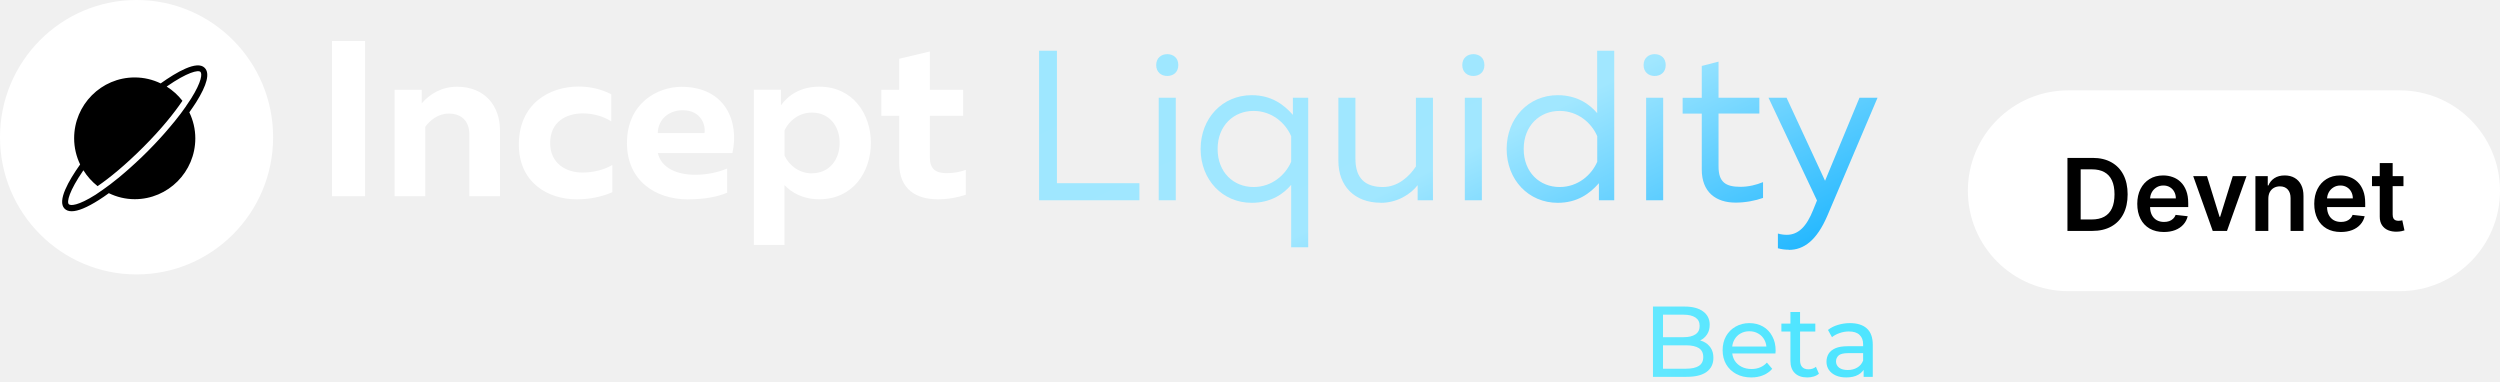
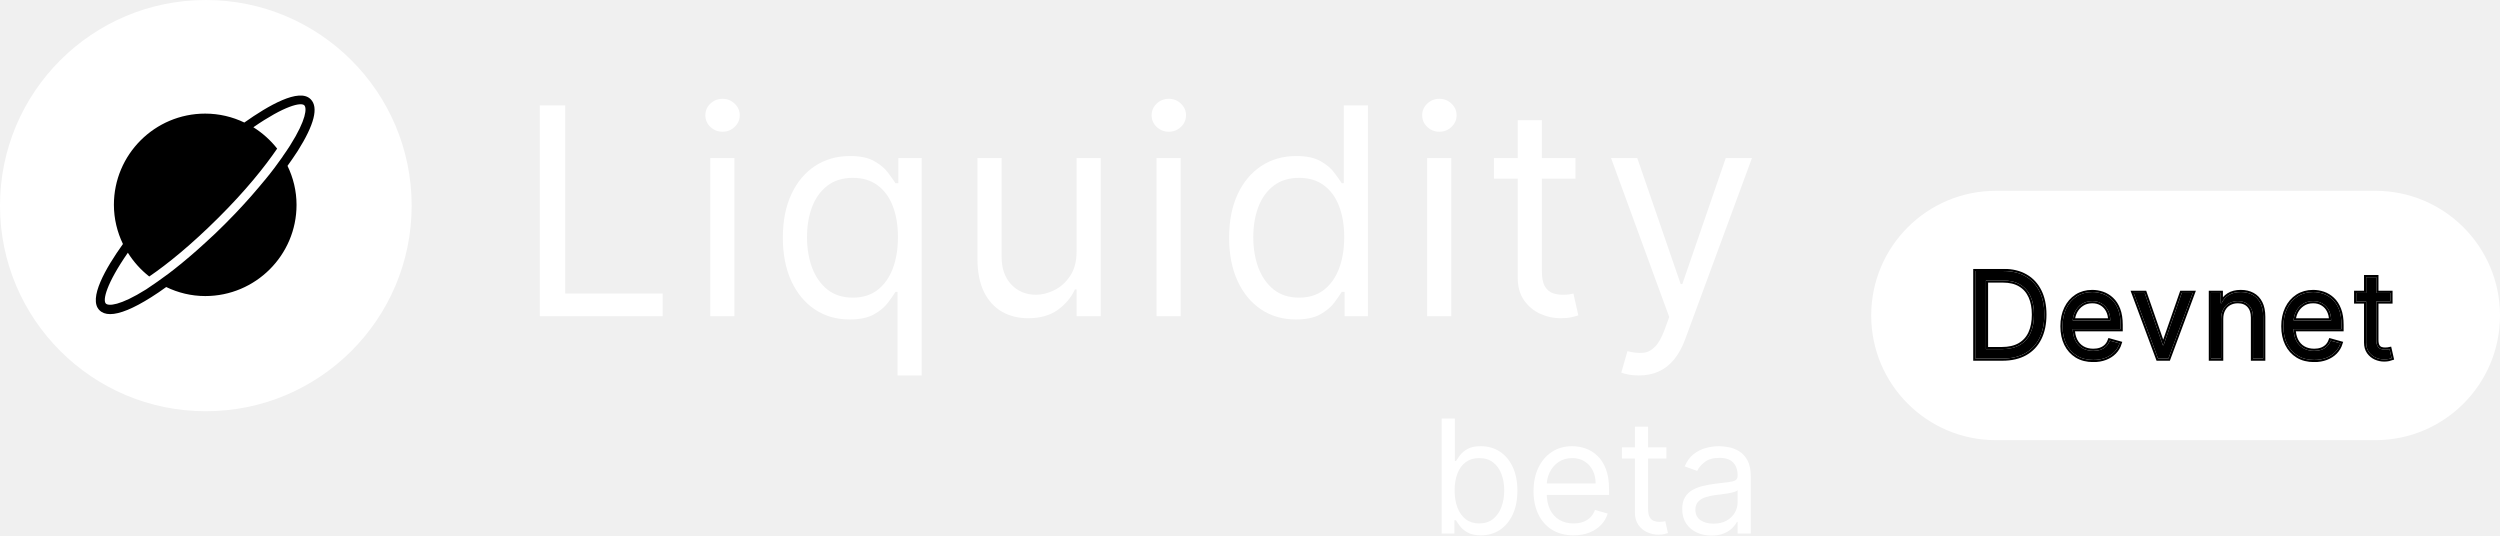
- <svg xmlns="http://www.w3.org/2000/svg" width="249" height="38" viewBox="0 0 249 38" fill="none">
-   <path d="M13.601 0C6.091 0 0 6.12 0 13.667C0 21.213 6.091 27.333 13.601 27.333C21.111 27.333 27.202 21.213 27.202 13.667C27.202 6.12 21.111 0 13.601 0Z" fill="white" />
-   <path d="M20.381 6.753C19.625 5.993 17.595 7.173 16.003 8.307C15.22 7.927 14.337 7.713 13.415 7.713C10.085 7.713 7.384 10.433 7.384 13.773C7.384 14.707 7.603 15.587 7.981 16.38C6.84 17.987 5.673 20.02 6.429 20.78C6.601 20.953 6.834 21.04 7.139 21.04C7.763 21.04 8.671 20.667 9.846 19.92C10.164 19.72 10.503 19.487 10.841 19.24C11.624 19.62 12.493 19.84 13.422 19.84C16.746 19.84 19.453 17.12 19.453 13.78C19.453 12.847 19.234 11.973 18.856 11.187C19.101 10.847 19.327 10.507 19.532 10.193C20.627 8.447 20.919 7.293 20.388 6.76L20.381 6.753ZM18.53 10.58C18.192 11.067 17.807 11.587 17.363 12.127C17.356 12.133 17.349 12.14 17.343 12.147C17.217 12.307 17.078 12.467 16.945 12.627C16.905 12.68 16.859 12.727 16.819 12.773C16.699 12.913 16.587 13.053 16.46 13.193C16.387 13.28 16.308 13.367 16.235 13.447C16.129 13.56 16.029 13.673 15.923 13.793C15.81 13.92 15.691 14.047 15.571 14.173C15.492 14.253 15.419 14.333 15.339 14.42C15.134 14.633 14.921 14.853 14.709 15.067C14.497 15.28 14.284 15.493 14.072 15.693C13.986 15.78 13.899 15.853 13.813 15.933C13.694 16.053 13.568 16.167 13.442 16.28C13.329 16.387 13.216 16.493 13.097 16.593C13.011 16.673 12.924 16.747 12.838 16.827C12.705 16.947 12.566 17.067 12.433 17.18C12.38 17.227 12.32 17.273 12.267 17.32C12.115 17.453 11.956 17.587 11.81 17.707C11.79 17.72 11.77 17.733 11.757 17.747C11.232 18.18 10.728 18.56 10.257 18.887C10.005 19.067 9.753 19.24 9.521 19.393C7.769 20.5 7.019 20.507 6.854 20.34C6.635 20.12 6.873 19.04 8.307 16.96C8.685 17.567 9.162 18.1 9.72 18.54C10.927 17.713 12.486 16.44 14.291 14.633C16.096 12.827 17.343 11.26 18.172 10.04C17.734 9.48 17.204 9 16.6 8.62C18.67 7.18 19.745 6.947 19.964 7.16C20.136 7.333 20.123 8.087 19.021 9.84C18.875 10.073 18.71 10.313 18.537 10.56L18.53 10.58Z" fill="black" />
-   <path d="M33.067 19.54H36.358V4.087H33.067V19.54Z" fill="white" />
-   <path d="M39.303 19.54H42.355V12.633C42.813 11.993 43.629 11.313 44.704 11.313C45.872 11.313 46.748 11.973 46.748 13.387V19.54H49.799V12.987C49.799 10.54 48.287 8.64 45.52 8.64C44.001 8.64 42.82 9.347 42.004 10.293V8.947H39.303V19.54Z" fill="white" />
-   <path d="M57.429 19.853C58.769 19.853 59.957 19.587 60.985 19.147V16.433C60.216 16.893 59.114 17.187 58.02 17.187C56.374 17.187 54.795 16.28 54.795 14.247C54.795 12.107 56.421 11.293 58.066 11.293C59.081 11.293 60.13 11.6 60.879 12.087V9.393C59.931 8.887 58.789 8.62 57.628 8.62C54.709 8.62 51.677 10.34 51.677 14.4C51.677 18.173 54.556 19.853 57.436 19.853H57.429Z" fill="white" />
-   <path d="M68.562 19.853C70.141 19.853 71.435 19.613 72.424 19.193V16.787C71.528 17.16 70.446 17.407 69.239 17.407C67.501 17.407 65.875 16.787 65.523 15.247H72.948C73.651 12.113 72.244 8.647 67.872 8.647C65.504 8.647 62.445 10.26 62.445 14.253C62.445 17.94 65.212 19.86 68.555 19.86L68.562 19.853ZM65.51 13.253C65.557 11.8 66.698 10.98 67.992 10.98C69.882 10.98 70.3 12.527 70.168 13.253H65.51Z" fill="white" />
-   <path d="M75.084 24.393H78.136V18.433C78.819 19.16 79.934 19.847 81.606 19.847C84.943 19.847 86.741 17.133 86.741 14.24C86.741 11.347 84.943 8.633 81.606 8.633C79.675 8.633 78.468 9.533 77.784 10.487V8.94H75.084V24.393ZM80.863 17.267C79.542 17.267 78.554 16.407 78.142 15.5V12.98C78.561 12.073 79.542 11.213 80.863 11.213C82.621 11.213 83.629 12.58 83.629 14.233C83.629 15.887 82.614 17.26 80.863 17.26V17.267Z" fill="white" />
-   <path d="M93.362 19.853C94.417 19.853 95.379 19.673 96.195 19.393V16.92C95.578 17.14 94.988 17.247 94.284 17.247C93.143 17.247 92.613 16.78 92.613 15.68V11.533H95.93V8.947H92.613V5.127L89.561 5.853V8.947H87.783V11.533H89.561V16.273C89.561 18.9 91.319 19.847 93.362 19.847V19.853Z" fill="white" />
-   <path d="M103.493 19.947H113.485V18.247H105.271V5.053H103.493V19.947ZM116.258 7.567C116.849 7.567 117.36 7.207 117.36 6.48C117.36 5.753 116.849 5.393 116.258 5.393C115.668 5.393 115.157 5.773 115.157 6.48C115.157 7.187 115.661 7.567 116.258 7.567ZM115.409 19.947H117.108V9.733H115.409V19.947ZM128.599 24.627H130.297V9.733H128.771V11.44C127.862 10.4 126.615 9.48 124.664 9.48C121.765 9.48 119.582 11.773 119.582 14.84C119.582 17.907 121.765 20.2 124.664 20.2C126.615 20.2 127.862 19.287 128.599 18.413V24.627ZM124.85 18.627C122.88 18.627 121.274 17.18 121.274 14.84C121.274 12.5 122.886 11.047 124.85 11.047C126.675 11.047 128.028 12.24 128.599 13.56V16.113C128.028 17.433 126.675 18.627 124.85 18.627ZM137.536 20.2C139.168 20.2 140.521 19.333 141.198 18.44V19.947H142.724V9.733H141.025V16.58C140.349 17.6 139.227 18.627 137.728 18.627C135.95 18.627 135.001 17.733 135.001 15.82V9.733H133.303V16.027C133.303 18.513 134.888 20.193 137.536 20.193V20.2ZM146.744 7.567C147.335 7.567 147.846 7.207 147.846 6.48C147.846 5.753 147.335 5.393 146.744 5.393C146.154 5.393 145.643 5.773 145.643 6.48C145.643 7.187 146.147 7.567 146.744 7.567ZM145.895 19.947H147.594V9.733H145.895V19.947ZM155.144 20.2C157.094 20.2 158.342 19.287 159.251 18.247V19.947H160.777V5.053H159.078V11.267C158.335 10.393 157.088 9.48 155.144 9.48C152.245 9.48 150.062 11.773 150.062 14.84C150.062 17.907 152.245 20.2 155.144 20.2ZM155.336 18.627C153.366 18.627 151.76 17.18 151.76 14.84C151.76 12.5 153.372 11.047 155.336 11.047C157.161 11.047 158.514 12.24 159.085 13.56V16.113C158.514 17.433 157.161 18.627 155.336 18.627ZM164.804 7.567C165.394 7.567 165.905 7.207 165.905 6.48C165.905 5.753 165.394 5.393 164.804 5.393C164.213 5.393 163.702 5.773 163.702 6.48C163.702 7.187 164.207 7.567 164.804 7.567ZM163.955 19.947H165.653V9.733H163.955V19.947ZM172.865 20.18C173.84 20.18 174.835 19.987 175.598 19.713V18.14C174.922 18.413 174.159 18.607 173.349 18.607C171.87 18.607 171.166 18.14 171.166 16.58V11.307H175.233V9.733H171.166V6.14L169.495 6.567V9.74H167.59V11.313H169.495V16.887C169.495 19.12 170.888 20.18 172.858 20.18H172.865ZM178.179 24.887C179.659 24.887 180.952 23.947 182.007 21.48L187.003 9.733H185.205L181.775 18.007L177.94 9.733H176.142L180.972 19.967L180.594 20.9C179.937 22.56 179.115 23.387 177.967 23.387C177.675 23.387 177.376 23.347 177.078 23.26V24.727C177.463 24.833 177.821 24.873 178.179 24.873V24.887Z" fill="url(#paint0_linear_3725_4341)" />
-   <path d="M164.635 37.533V30.533H167.775C168.582 30.533 169.202 30.697 169.635 31.023C170.068 31.343 170.285 31.783 170.285 32.343C170.285 32.723 170.198 33.043 170.025 33.303C169.858 33.563 169.632 33.763 169.345 33.903C169.058 34.043 168.748 34.113 168.415 34.113L168.595 33.813C168.995 33.813 169.348 33.883 169.655 34.023C169.962 34.163 170.205 34.37 170.385 34.643C170.565 34.91 170.655 35.243 170.655 35.643C170.655 36.243 170.428 36.71 169.975 37.043C169.528 37.37 168.862 37.533 167.975 37.533H164.635ZM165.635 36.723H167.935C168.488 36.723 168.912 36.63 169.205 36.443C169.498 36.257 169.645 35.963 169.645 35.563C169.645 35.157 169.498 34.86 169.205 34.673C168.912 34.487 168.488 34.393 167.935 34.393H165.545V33.583H167.685C168.192 33.583 168.585 33.49 168.865 33.303C169.145 33.117 169.285 32.837 169.285 32.463C169.285 32.09 169.145 31.81 168.865 31.623C168.585 31.437 168.192 31.343 167.685 31.343H165.635V36.723Z" fill="url(#paint1_linear_3725_4341)" />
-   <path d="M174.423 37.593C173.857 37.593 173.357 37.477 172.923 37.243C172.497 37.01 172.163 36.69 171.923 36.283C171.69 35.877 171.573 35.41 171.573 34.883C171.573 34.357 171.687 33.89 171.913 33.483C172.147 33.077 172.463 32.76 172.863 32.533C173.27 32.3 173.727 32.183 174.233 32.183C174.747 32.183 175.2 32.297 175.593 32.523C175.987 32.75 176.293 33.07 176.513 33.483C176.74 33.89 176.853 34.367 176.853 34.913C176.853 34.953 176.85 35 176.843 35.053C176.843 35.107 176.84 35.157 176.833 35.203H172.323V34.513H176.333L175.943 34.753C175.95 34.413 175.88 34.11 175.733 33.843C175.587 33.577 175.383 33.37 175.123 33.223C174.87 33.07 174.573 32.993 174.233 32.993C173.9 32.993 173.603 33.07 173.343 33.223C173.083 33.37 172.88 33.58 172.733 33.853C172.587 34.12 172.513 34.427 172.513 34.773V34.933C172.513 35.287 172.593 35.603 172.753 35.883C172.92 36.157 173.15 36.37 173.443 36.523C173.737 36.677 174.073 36.753 174.453 36.753C174.767 36.753 175.05 36.7 175.303 36.593C175.563 36.487 175.79 36.327 175.983 36.113L176.513 36.733C176.273 37.013 175.973 37.227 175.613 37.373C175.26 37.52 174.863 37.593 174.423 37.593Z" fill="url(#paint2_linear_3725_4341)" />
-   <path d="M180.006 37.593C179.473 37.593 179.06 37.45 178.766 37.163C178.473 36.877 178.326 36.467 178.326 35.933V31.073H179.286V35.893C179.286 36.18 179.356 36.4 179.496 36.553C179.643 36.707 179.85 36.783 180.116 36.783C180.416 36.783 180.666 36.7 180.866 36.533L181.166 37.223C181.02 37.35 180.843 37.443 180.636 37.503C180.436 37.563 180.226 37.593 180.006 37.593ZM177.426 33.023V32.233H180.806V33.023H177.426Z" fill="url(#paint3_linear_3725_4341)" />
-   <path d="M185.617 37.533V36.413L185.567 36.203V34.293C185.567 33.887 185.447 33.573 185.207 33.353C184.974 33.127 184.62 33.013 184.147 33.013C183.834 33.013 183.527 33.067 183.227 33.173C182.927 33.273 182.674 33.41 182.467 33.583L182.067 32.863C182.34 32.643 182.667 32.477 183.047 32.363C183.434 32.243 183.837 32.183 184.257 32.183C184.984 32.183 185.544 32.36 185.937 32.713C186.33 33.067 186.527 33.607 186.527 34.333V37.533H185.617ZM183.877 37.593C183.484 37.593 183.137 37.527 182.837 37.393C182.544 37.26 182.317 37.077 182.157 36.843C181.997 36.603 181.917 36.333 181.917 36.033C181.917 35.747 181.984 35.487 182.117 35.253C182.257 35.02 182.48 34.833 182.787 34.693C183.1 34.553 183.52 34.483 184.047 34.483H185.727V35.173H184.087C183.607 35.173 183.284 35.253 183.117 35.413C182.95 35.573 182.867 35.767 182.867 35.993C182.867 36.253 182.97 36.463 183.177 36.623C183.384 36.777 183.67 36.853 184.037 36.853C184.397 36.853 184.71 36.773 184.977 36.613C185.25 36.453 185.447 36.22 185.567 35.913L185.757 36.573C185.63 36.887 185.407 37.137 185.087 37.323C184.767 37.503 184.364 37.593 183.877 37.593Z" fill="url(#paint4_linear_3725_4341)" />
-   <rect x="196" y="9" width="53" height="20" rx="10" fill="white" />
-   <path d="M208.382 23H205.918V15.727H208.432C209.154 15.727 209.774 15.873 210.293 16.164C210.813 16.453 211.213 16.868 211.493 17.41C211.772 17.953 211.912 18.601 211.912 19.357C211.912 20.114 211.771 20.765 211.489 21.31C211.21 21.854 210.806 22.272 210.278 22.563C209.753 22.854 209.121 23 208.382 23ZM207.235 21.86H208.318C208.825 21.86 209.247 21.768 209.586 21.583C209.924 21.396 210.179 21.118 210.349 20.749C210.52 20.377 210.605 19.913 210.605 19.357C210.605 18.8 210.52 18.338 210.349 17.972C210.179 17.602 209.927 17.326 209.593 17.144C209.262 16.959 208.85 16.867 208.357 16.867H207.235V21.86ZM215.522 23.107C214.975 23.107 214.502 22.993 214.105 22.766C213.709 22.536 213.405 22.212 213.192 21.793C212.979 21.371 212.872 20.875 212.872 20.305C212.872 19.744 212.979 19.251 213.192 18.827C213.407 18.401 213.708 18.07 214.094 17.833C214.48 17.594 214.933 17.474 215.454 17.474C215.79 17.474 216.108 17.529 216.406 17.638C216.706 17.744 216.972 17.91 217.201 18.135C217.433 18.36 217.616 18.646 217.748 18.994C217.881 19.34 217.947 19.752 217.947 20.23V20.624H213.476V19.758H216.715C216.712 19.512 216.659 19.293 216.555 19.101C216.451 18.907 216.305 18.754 216.118 18.643C215.934 18.532 215.718 18.476 215.472 18.476C215.209 18.476 214.978 18.54 214.779 18.668C214.581 18.793 214.425 18.959 214.314 19.165C214.205 19.368 214.15 19.592 214.147 19.836V20.592C214.147 20.91 214.205 21.182 214.321 21.409C214.437 21.634 214.599 21.807 214.808 21.928C215.016 22.046 215.26 22.105 215.539 22.105C215.726 22.105 215.896 22.079 216.047 22.027C216.199 21.973 216.33 21.893 216.441 21.789C216.553 21.685 216.637 21.556 216.693 21.402L217.894 21.537C217.818 21.854 217.674 22.131 217.46 22.368C217.25 22.602 216.98 22.785 216.651 22.915C216.322 23.043 215.945 23.107 215.522 23.107ZM223.75 17.546L221.808 23H220.388L218.445 17.546H219.816L221.069 21.597H221.126L222.383 17.546H223.75ZM225.926 19.804V23H224.64V17.546H225.869V18.472H225.933C226.058 18.167 226.258 17.924 226.533 17.744C226.81 17.564 227.152 17.474 227.559 17.474C227.935 17.474 228.263 17.555 228.543 17.716C228.824 17.877 229.042 18.11 229.196 18.416C229.352 18.721 229.429 19.091 229.427 19.527V23H228.141V19.726C228.141 19.361 228.047 19.076 227.857 18.87C227.67 18.664 227.411 18.561 227.08 18.561C226.855 18.561 226.655 18.611 226.479 18.71C226.307 18.807 226.171 18.948 226.071 19.133C225.974 19.317 225.926 19.541 225.926 19.804ZM233.149 23.107C232.602 23.107 232.129 22.993 231.732 22.766C231.336 22.536 231.032 22.212 230.819 21.793C230.606 21.371 230.499 20.875 230.499 20.305C230.499 19.744 230.606 19.251 230.819 18.827C231.034 18.401 231.335 18.07 231.721 17.833C232.107 17.594 232.56 17.474 233.081 17.474C233.417 17.474 233.734 17.529 234.033 17.638C234.333 17.744 234.599 17.91 234.828 18.135C235.06 18.36 235.243 18.646 235.375 18.994C235.508 19.34 235.574 19.752 235.574 20.23V20.624H231.103V19.758H234.342C234.339 19.512 234.286 19.293 234.182 19.101C234.078 18.907 233.932 18.754 233.745 18.643C233.56 18.532 233.345 18.476 233.099 18.476C232.836 18.476 232.605 18.54 232.406 18.668C232.207 18.793 232.052 18.959 231.941 19.165C231.832 19.368 231.777 19.592 231.774 19.836V20.592C231.774 20.91 231.832 21.182 231.948 21.409C232.064 21.634 232.226 21.807 232.435 21.928C232.643 22.046 232.887 22.105 233.166 22.105C233.353 22.105 233.523 22.079 233.674 22.027C233.826 21.973 233.957 21.893 234.068 21.789C234.18 21.685 234.264 21.556 234.32 21.402L235.521 21.537C235.445 21.854 235.301 22.131 235.087 22.368C234.877 22.602 234.607 22.785 234.278 22.915C233.949 23.043 233.572 23.107 233.149 23.107ZM239.385 17.546V18.54H236.25V17.546H239.385ZM237.024 16.239H238.309V21.359C238.309 21.532 238.335 21.665 238.387 21.757C238.442 21.847 238.513 21.909 238.6 21.942C238.688 21.975 238.785 21.991 238.892 21.991C238.972 21.991 239.045 21.986 239.112 21.974C239.18 21.962 239.233 21.951 239.268 21.942L239.485 22.947C239.416 22.97 239.318 22.996 239.19 23.025C239.064 23.053 238.911 23.07 238.728 23.075C238.406 23.084 238.116 23.035 237.858 22.929C237.6 22.82 237.395 22.652 237.244 22.425C237.095 22.197 237.021 21.913 237.024 21.572V16.239Z" fill="black" />
-   <defs>
-     <linearGradient id="paint0_linear_3725_4341" x1="60.675" y1="-29.797" x2="108.408" y2="67.401" gradientUnits="userSpaceOnUse">
-       <stop stop-color="#00EAFF" />
-       <stop offset="0.27" stop-color="#9BE7FF" />
-       <stop offset="0.72" stop-color="#A1E7FF" />
-       <stop offset="1" stop-color="#00AAFF" />
-     </linearGradient>
-     <linearGradient id="paint1_linear_3725_4341" x1="1.39328e-06" y1="18.797" x2="180.077" y2="18.797" gradientUnits="userSpaceOnUse">
-       <stop offset="0.214" stop-color="white" />
-       <stop offset="1" stop-color="#4FE5FF" />
-     </linearGradient>
-     <linearGradient id="paint2_linear_3725_4341" x1="1.39328e-06" y1="18.797" x2="180.077" y2="18.797" gradientUnits="userSpaceOnUse">
-       <stop offset="0.214" stop-color="white" />
-       <stop offset="1" stop-color="#4FE5FF" />
-     </linearGradient>
-     <linearGradient id="paint3_linear_3725_4341" x1="1.39328e-06" y1="18.797" x2="180.077" y2="18.797" gradientUnits="userSpaceOnUse">
-       <stop offset="0.214" stop-color="white" />
-       <stop offset="1" stop-color="#4FE5FF" />
-     </linearGradient>
-     <linearGradient id="paint4_linear_3725_4341" x1="1.39328e-06" y1="18.797" x2="180.077" y2="18.797" gradientUnits="userSpaceOnUse">
-       <stop offset="0.214" stop-color="white" />
-       <stop offset="1" stop-color="#4FE5FF" />
-     </linearGradient>
-   </defs>
+ <svg xmlns="http://www.w3.org/2000/svg" width="1153" height="247" viewBox="0 0 1153 247" fill="none">
+   <path d="M248.962 145.818V48.606H260.674V135.375H305.631V145.818H248.962Z" fill="white" />
+   <path d="M327.573 145.818V72.909H338.717V145.818H327.573ZM333.239 60.758C331.067 60.758 329.194 60.014 327.62 58.527C326.077 57.039 325.306 55.251 325.306 53.163C325.306 51.074 326.077 49.286 327.62 47.799C329.194 46.312 331.067 45.568 333.239 45.568C335.412 45.568 337.269 46.312 338.812 47.799C340.386 49.286 341.173 51.074 341.173 53.163C341.173 55.251 340.386 57.039 338.812 58.527C337.269 60.014 335.412 60.758 333.239 60.758Z" fill="white" />
+   <path d="M413.939 173.159V134.616H412.995C412.176 135.945 411.011 137.622 409.5 139.647C407.989 141.641 405.832 143.429 403.031 145.011C400.229 146.562 396.498 147.337 391.839 147.337C385.794 147.337 380.458 145.802 375.83 142.733C371.202 139.632 367.581 135.265 364.968 129.632C362.355 123.967 361.049 117.275 361.049 109.553C361.049 101.895 362.355 95.25 364.968 89.617C367.581 83.985 371.218 79.633 375.877 76.564C380.536 73.494 385.92 71.96 392.027 71.96C396.75 71.96 400.48 72.751 403.219 74.333C405.99 75.884 408.099 77.656 409.547 79.649C411.027 81.611 412.176 83.225 412.995 84.491H414.317V72.909H425.084V173.159H413.939ZM393.35 137.274C397.82 137.274 401.598 136.103 404.683 133.761C407.769 131.388 410.114 128.113 411.72 123.936C413.325 119.727 414.128 114.87 414.128 109.364C414.128 103.921 413.341 99.158 411.767 95.076C410.193 90.962 407.863 87.766 404.778 85.488C401.693 83.178 397.883 82.023 393.35 82.023C388.627 82.023 384.692 83.241 381.544 85.678C378.427 88.083 376.082 91.358 374.508 95.503C372.965 99.617 372.194 104.237 372.194 109.364C372.194 114.553 372.981 119.268 374.555 123.509C376.16 127.717 378.522 131.072 381.638 133.572C384.787 136.04 388.69 137.274 393.35 137.274Z" fill="white" />
+   <path d="M496.516 116.009V72.909H507.661V145.818H496.516V133.477H495.76C494.06 137.179 491.416 140.328 487.827 142.923C484.238 145.486 479.705 146.767 474.227 146.767C469.693 146.767 465.663 145.771 462.137 143.777C458.611 141.752 455.841 138.714 453.826 134.663C451.811 130.581 450.804 125.439 450.804 119.237V72.909H461.948V118.477C461.948 123.793 463.428 128.034 466.387 131.198C469.378 134.363 473.188 135.945 477.816 135.945C480.586 135.945 483.404 135.233 486.269 133.809C489.165 132.385 491.589 130.201 493.541 127.259C495.524 124.316 496.516 120.566 496.516 116.009Z" fill="white" />
+   <path d="M533.392 145.818V72.909H544.537V145.818H533.392ZM539.059 60.758C536.887 60.758 535.014 60.014 533.44 58.527C531.897 57.039 531.126 55.251 531.126 53.163C531.126 51.074 531.897 49.286 533.44 47.799C535.014 46.312 536.887 45.568 539.059 45.568C541.232 45.568 543.089 46.312 544.632 47.799C546.206 49.286 546.993 51.074 546.993 53.163C546.993 55.251 546.206 57.039 544.632 58.527C543.089 60.014 541.232 60.758 539.059 60.758Z" fill="white" />
+   <path d="M597.658 147.337C591.614 147.337 586.278 145.802 581.65 142.733C577.022 139.632 573.401 135.265 570.788 129.632C568.175 123.967 566.869 117.275 566.869 109.553C566.869 101.895 568.175 95.25 570.788 89.617C573.401 83.985 577.038 79.633 581.697 76.564C586.356 73.494 591.74 71.96 597.847 71.96C602.57 71.96 606.3 72.751 609.039 74.333C611.81 75.884 613.919 77.656 615.367 79.649C616.847 81.611 617.996 83.225 618.815 84.491H619.759V48.606H630.904V145.818H620.137V134.616H618.815C617.996 135.945 616.831 137.622 615.32 139.647C613.809 141.641 611.652 143.429 608.85 145.011C606.048 146.562 602.318 147.337 597.658 147.337ZM599.17 137.274C603.64 137.274 607.418 136.103 610.503 133.761C613.589 131.388 615.934 128.113 617.54 123.936C619.145 119.727 619.948 114.87 619.948 109.364C619.948 103.921 619.161 99.158 617.587 95.076C616.013 90.962 613.683 87.766 610.598 85.488C607.512 83.178 603.703 82.023 599.17 82.023C594.447 82.023 590.512 83.241 587.364 85.678C584.247 88.083 581.902 91.358 580.327 95.503C578.785 99.617 578.013 104.237 578.013 109.364C578.013 114.553 578.801 119.268 580.375 123.509C581.98 127.717 584.341 131.072 587.458 133.572C590.606 136.04 594.51 137.274 599.17 137.274Z" fill="white" />
+   <path d="M658.182 145.818V72.909H669.327V145.818H658.182ZM663.849 60.758C661.677 60.758 659.803 60.014 658.229 58.527C656.687 57.039 655.915 55.251 655.915 53.163C655.915 51.074 656.687 49.286 658.229 47.799C659.803 46.312 661.677 45.568 663.849 45.568C666.021 45.568 667.879 46.312 669.421 47.799C670.995 49.286 671.782 51.074 671.782 53.163C671.782 55.251 670.995 57.039 669.421 58.527C667.879 60.014 666.021 60.758 663.849 60.758Z" fill="white" />
+   <path d="M726.604 72.909V82.402H689.014V72.909H726.604ZM699.97 55.441H711.114V124.933C711.114 128.097 711.571 130.47 712.484 132.053C713.428 133.603 714.625 134.648 716.073 135.185C717.553 135.692 719.111 135.945 720.748 135.945C721.976 135.945 722.983 135.882 723.77 135.755C724.557 135.597 725.187 135.47 725.659 135.375L727.926 145.438C727.17 145.723 726.116 146.008 724.762 146.293C723.408 146.609 721.692 146.767 719.615 146.767C716.466 146.767 713.381 146.087 710.359 144.726C707.368 143.366 704.881 141.293 702.897 138.508C700.946 135.723 699.97 132.211 699.97 127.971V55.441Z" fill="white" />
+   <path d="M755.865 173.159C753.976 173.159 752.292 173.001 750.812 172.684C749.333 172.399 748.309 172.115 747.743 171.83L750.576 161.957C753.284 162.653 755.676 162.906 757.754 162.716C759.832 162.526 761.674 161.593 763.279 159.916C764.916 158.27 766.412 155.596 767.766 151.894L769.843 146.198L743.02 72.909H755.11L775.132 131.008H775.888L795.911 72.909H808L777.21 156.451C775.825 160.216 774.109 163.333 772.063 165.802C770.017 168.302 767.64 170.153 764.932 171.355C762.256 172.558 759.234 173.159 755.865 173.159Z" fill="white" />
+   <path d="M664.897 246.068V193.043H670.976V212.617H671.491C671.937 211.926 672.556 211.046 673.345 209.976C674.153 208.889 675.303 207.922 676.797 207.076C678.308 206.213 680.352 205.782 682.928 205.782C686.259 205.782 689.195 206.619 691.737 208.293C694.278 209.967 696.262 212.341 697.687 215.413C699.112 218.485 699.825 222.11 699.825 226.287C699.825 230.499 699.112 234.149 697.687 237.239C696.262 240.312 694.287 242.694 691.763 244.385C689.238 246.059 686.328 246.896 683.031 246.896C680.489 246.896 678.454 246.474 676.926 245.628C675.398 244.765 674.221 243.79 673.397 242.702C672.573 241.597 671.937 240.683 671.491 239.958H670.77V246.068H664.897ZM670.873 226.184C670.873 229.187 671.311 231.837 672.186 234.132C673.062 236.411 674.341 238.197 676.024 239.492C677.707 240.769 679.768 241.408 682.206 241.408C684.748 241.408 686.869 240.734 688.569 239.388C690.286 238.025 691.574 236.195 692.432 233.899C693.308 231.586 693.746 229.014 693.746 226.184C693.746 223.387 693.317 220.867 692.458 218.624C691.617 216.362 690.337 214.576 688.62 213.264C686.92 211.935 684.782 211.27 682.206 211.27C679.733 211.27 677.656 211.9 675.973 213.161C674.29 214.403 673.019 216.147 672.161 218.39C671.302 220.617 670.873 223.215 670.873 226.184Z" fill="white" />
+   <path d="M725.712 246.896C721.9 246.896 718.611 246.051 715.847 244.359C713.099 242.65 710.978 240.268 709.484 237.213C708.008 234.141 707.269 230.568 707.269 226.494C707.269 222.421 708.008 218.831 709.484 215.724C710.978 212.6 713.056 210.166 715.718 208.422C718.397 206.662 721.522 205.782 725.094 205.782C727.154 205.782 729.189 206.127 731.199 206.817C733.208 207.508 735.037 208.63 736.685 210.183C738.334 211.719 739.647 213.756 740.626 216.293C741.605 218.831 742.094 221.955 742.094 225.666V228.255H711.596V222.973H735.912C735.912 220.729 735.466 218.727 734.573 216.966C733.697 215.206 732.444 213.816 730.812 212.798C729.198 211.78 727.292 211.27 725.094 211.27C722.673 211.27 720.578 211.875 718.809 213.083C717.057 214.274 715.709 215.827 714.765 217.743C713.82 219.659 713.348 221.713 713.348 223.905V227.426C713.348 230.43 713.863 232.976 714.894 235.064C715.941 237.136 717.392 238.715 719.247 239.802C721.101 240.873 723.256 241.408 725.712 241.408C727.309 241.408 728.752 241.183 730.039 240.734C731.345 240.268 732.469 239.578 733.414 238.663C734.358 237.731 735.088 236.575 735.603 235.194L741.476 236.851C740.858 238.853 739.819 240.614 738.359 242.133C736.9 243.634 735.097 244.808 732.95 245.654C730.804 246.482 728.391 246.896 725.712 246.896Z" fill="white" />
+   <path d="M768.548 206.299V211.478H748.044V206.299H768.548ZM754.02 196.772H760.099V234.676C760.099 236.402 760.348 237.697 760.846 238.56C761.361 239.405 762.014 239.975 762.804 240.268C763.611 240.545 764.461 240.683 765.354 240.683C766.024 240.683 766.573 240.648 767.003 240.579C767.432 240.493 767.775 240.424 768.033 240.372L769.269 245.861C768.857 246.016 768.282 246.172 767.543 246.327C766.805 246.499 765.869 246.586 764.736 246.586C763.019 246.586 761.336 246.215 759.687 245.472C758.056 244.73 756.699 243.6 755.617 242.081C754.553 240.562 754.02 238.646 754.02 236.333V196.772Z" fill="white" />
+   <path d="M789.335 247C786.828 247 784.553 246.525 782.509 245.576C780.466 244.609 778.843 243.22 777.641 241.408C776.439 239.578 775.838 237.369 775.838 234.78C775.838 232.501 776.284 230.654 777.177 229.239C778.07 227.806 779.263 226.684 780.757 225.873C782.251 225.062 783.9 224.458 785.703 224.061C787.523 223.646 789.352 223.318 791.19 223.077C793.594 222.766 795.543 222.533 797.037 222.378C798.548 222.205 799.647 221.92 800.334 221.523C801.038 221.126 801.39 220.436 801.39 219.452V219.245C801.39 216.69 800.694 214.705 799.303 213.29C797.93 211.875 795.843 211.167 793.044 211.167C790.142 211.167 787.867 211.806 786.218 213.083C784.57 214.36 783.411 215.724 782.741 217.174L776.971 215.102C778.001 212.686 779.375 210.804 781.092 209.458C782.827 208.095 784.716 207.145 786.759 206.61C788.82 206.058 790.846 205.782 792.838 205.782C794.109 205.782 795.568 205.937 797.217 206.248C798.883 206.541 800.488 207.154 802.034 208.086C803.596 209.018 804.893 210.425 805.923 212.306C806.954 214.188 807.469 216.708 807.469 219.866V246.068H801.39V240.683H801.081C800.669 241.546 799.982 242.469 799.02 243.453C798.058 244.437 796.779 245.274 795.182 245.964C793.585 246.655 791.636 247 789.335 247ZM790.262 241.511C792.666 241.511 794.693 241.036 796.341 240.087C798.007 239.138 799.26 237.912 800.102 236.411C800.961 234.909 801.39 233.33 801.39 231.673V226.08C801.132 226.391 800.566 226.676 799.69 226.935C798.831 227.176 797.835 227.392 796.702 227.582C795.586 227.754 794.495 227.91 793.431 228.048C792.383 228.169 791.533 228.272 790.88 228.359C789.301 228.566 787.824 228.902 786.45 229.368C785.093 229.817 783.994 230.499 783.153 231.414C782.329 232.311 781.917 233.537 781.917 235.09C781.917 237.213 782.698 238.819 784.261 239.906C785.84 240.976 787.841 241.511 790.262 241.511Z" fill="white" />
+   <path d="M94.929 0C42.51 0 0 42.465 0 94.83C0 147.195 42.51 189.661 94.929 189.661C147.348 189.661 189.858 147.195 189.858 94.83C189.858 42.465 147.348 0 94.929 0Z" fill="white" />
+   <path d="M143.246 45.735C137.967 40.462 123.797 48.65 112.684 56.514C107.219 53.877 101.061 52.397 94.624 52.397C71.378 52.397 52.531 71.27 52.531 94.446C52.531 100.922 54.059 107.028 56.699 112.533C48.734 123.681 40.584 137.79 45.863 143.064C47.067 144.266 48.688 144.868 50.818 144.868C55.17 144.868 61.514 142.277 69.711 137.096C71.934 135.709 74.295 134.09 76.657 132.378C82.121 135.015 88.187 136.541 94.67 136.541C117.87 136.541 136.763 117.668 136.763 94.492C136.763 88.016 135.235 81.956 132.596 76.497C134.309 74.138 135.883 71.779 137.319 69.605C144.959 57.485 146.997 49.482 143.292 45.782L143.246 45.735ZM130.326 72.288C127.965 75.665 125.279 79.273 122.176 83.02C122.13 83.066 122.084 83.112 122.038 83.159C121.158 84.269 120.185 85.379 119.259 86.489C118.981 86.859 118.657 87.183 118.379 87.507C117.546 88.478 116.759 89.45 115.879 90.421C115.369 91.023 114.814 91.624 114.304 92.179C113.563 92.966 112.869 93.752 112.128 94.585C111.341 95.463 110.507 96.342 109.674 97.221C109.118 97.776 108.609 98.332 108.053 98.933C106.617 100.413 105.136 101.94 103.654 103.42C102.172 104.9 100.69 106.381 99.208 107.768C98.606 108.37 98.004 108.878 97.402 109.434C96.569 110.266 95.689 111.053 94.809 111.839C94.022 112.579 93.235 113.319 92.401 114.013C91.799 114.568 91.197 115.077 90.595 115.632C89.669 116.465 88.697 117.298 87.77 118.084C87.4 118.408 86.983 118.732 86.613 119.055C85.548 119.981 84.436 120.906 83.418 121.738C83.279 121.831 83.14 121.923 83.047 122.016C79.389 125.023 75.87 127.66 72.582 129.926C70.822 131.175 69.063 132.378 67.442 133.442C55.217 141.121 49.984 141.167 48.827 140.011C47.298 138.484 48.965 130.99 58.968 116.557C61.607 120.767 64.941 124.468 68.831 127.521C77.259 121.785 88.141 112.949 100.736 100.413C113.332 87.877 122.038 77.006 127.826 68.541C124.77 64.655 121.065 61.325 116.851 58.688C131.299 48.696 138.801 47.077 140.329 48.557C141.533 49.76 141.44 54.987 133.753 67.153C132.734 68.772 131.577 70.438 130.373 72.149L130.326 72.288Z" fill="black" />
+   <rect x="863" y="88" width="290" height="115" rx="57.5" fill="white" />
+   <mask id="path-6-outside-1_4122_4388" maskUnits="userSpaceOnUse" x="910" y="124" width="195" height="43" fill="black">
+     <rect fill="white" x="910" y="124" width="195" height="43" />
+     <path d="M923.513 165.369H911V125H924.068C928.001 125 931.367 125.808 934.165 127.425C936.964 129.028 939.109 131.334 940.6 134.343C942.092 137.339 942.838 140.927 942.838 145.106C942.838 149.311 942.085 152.931 940.58 155.967C939.076 158.989 936.885 161.315 934.007 162.945C931.13 164.561 927.632 165.369 923.513 165.369ZM915.91 161.033H923.197C926.549 161.033 929.328 160.389 931.532 159.101C933.736 157.813 935.38 155.98 936.462 153.601C937.545 151.223 938.086 148.391 938.086 145.106C938.086 141.847 937.551 139.041 936.482 136.689C935.413 134.324 933.816 132.51 931.691 131.249C929.565 129.974 926.919 129.337 923.751 129.337H915.91V161.033Z" />
+     <path d="M965.422 166C962.491 166 959.964 165.356 957.839 164.068C955.727 162.767 954.096 160.954 952.948 158.628C951.813 156.289 951.245 153.569 951.245 150.467C951.245 147.366 951.813 144.633 952.948 142.267C954.096 139.889 955.694 138.036 957.74 136.709C959.799 135.368 962.201 134.698 964.947 134.698C966.531 134.698 968.095 134.961 969.639 135.487C971.183 136.012 972.589 136.866 973.856 138.049C975.124 139.219 976.133 140.769 976.886 142.701C977.638 144.633 978.014 147.011 978.014 149.837V151.808H954.572V147.787H973.262C973.262 146.078 972.919 144.554 972.233 143.213C971.56 141.873 970.596 140.815 969.342 140.04C968.101 139.265 966.636 138.877 964.947 138.877C963.085 138.877 961.475 139.337 960.116 140.257C958.769 141.163 957.733 142.346 957.007 143.805C956.281 145.263 955.918 146.827 955.918 148.496V151.177C955.918 153.463 956.314 155.402 957.106 156.992C957.911 158.569 959.027 159.771 960.452 160.599C961.878 161.414 963.534 161.821 965.422 161.821C966.649 161.821 967.758 161.65 968.748 161.309C969.751 160.954 970.616 160.428 971.342 159.732C972.068 159.022 972.629 158.142 973.025 157.09L977.539 158.352C977.064 159.876 976.265 161.217 975.143 162.373C974.021 163.516 972.635 164.41 970.985 165.054C969.335 165.685 967.481 166 965.422 166Z" />
+     <path d="M1011.3 135.092L1000.05 165.369H995.297L984.051 135.092H989.12L997.515 159.219H997.831L1006.23 135.092H1011.3Z" />
+     <path d="M1024.37 147.156V165.369H1019.69V135.092H1024.21V139.823H1024.6C1025.32 138.286 1026.4 137.05 1027.85 136.117C1029.3 135.171 1031.18 134.698 1033.47 134.698C1035.53 134.698 1037.33 135.119 1038.88 135.96C1040.42 136.788 1041.62 138.049 1042.48 139.744C1043.34 141.426 1043.77 143.555 1043.77 146.131V165.369H1039.1V146.446C1039.1 144.068 1038.48 142.215 1037.24 140.887C1035.99 139.547 1034.29 138.877 1032.13 138.877C1030.64 138.877 1029.3 139.199 1028.13 139.843C1026.97 140.487 1026.05 141.426 1025.38 142.662C1024.7 143.897 1024.37 145.395 1024.37 147.156Z" />
+     <path d="M1067.29 166C1064.36 166 1061.83 165.356 1059.71 164.068C1057.59 162.767 1055.96 160.954 1054.82 158.628C1053.68 156.289 1053.11 153.569 1053.11 150.467C1053.11 147.366 1053.68 144.633 1054.82 142.267C1055.96 139.889 1057.56 138.036 1059.61 136.709C1061.67 135.368 1064.07 134.698 1066.81 134.698C1068.4 134.698 1069.96 134.961 1071.51 135.487C1073.05 136.012 1074.46 136.866 1075.72 138.049C1076.99 139.219 1078 140.769 1078.75 142.701C1079.51 144.633 1079.88 147.011 1079.88 149.837V151.808H1056.44V147.787H1075.13C1075.13 146.078 1074.79 144.554 1074.1 143.213C1073.43 141.873 1072.46 140.815 1071.21 140.04C1069.97 139.265 1068.5 138.877 1066.81 138.877C1064.95 138.877 1063.34 139.337 1061.98 140.257C1060.64 141.163 1059.6 142.346 1058.87 143.805C1058.15 145.263 1057.78 146.827 1057.78 148.496V151.177C1057.78 153.463 1058.18 155.402 1058.97 156.992C1059.78 158.569 1060.89 159.771 1062.32 160.599C1063.74 161.414 1065.4 161.821 1067.29 161.821C1068.52 161.821 1069.63 161.65 1070.62 161.309C1071.62 160.954 1072.48 160.428 1073.21 159.732C1073.93 159.022 1074.5 158.142 1074.89 157.09L1079.41 158.352C1078.93 159.876 1078.13 161.217 1077.01 162.373C1075.89 163.516 1074.5 164.41 1072.85 165.054C1071.2 165.685 1069.35 166 1067.29 166Z" />
+     <path d="M1102.45 135.092V139.035H1086.69V135.092H1102.45ZM1091.28 127.838H1095.95V156.696C1095.95 158.01 1096.14 158.996 1096.53 159.653C1096.92 160.297 1097.42 160.73 1098.03 160.954C1098.65 161.164 1099.3 161.269 1099.99 161.269C1100.51 161.269 1100.93 161.243 1101.26 161.19C1101.59 161.125 1101.85 161.072 1102.05 161.033L1103 165.212C1102.68 165.33 1102.24 165.448 1101.67 165.566C1101.11 165.698 1100.39 165.763 1099.52 165.763C1098.2 165.763 1096.9 165.481 1095.63 164.916C1094.38 164.351 1093.34 163.49 1092.51 162.334C1091.69 161.177 1091.28 159.719 1091.28 157.958V127.838Z" />
+   </mask>
+   <path d="M923.513 165.369H911V125H924.068C928.001 125 931.367 125.808 934.165 127.425C936.964 129.028 939.109 131.334 940.6 134.343C942.092 137.339 942.838 140.927 942.838 145.106C942.838 149.311 942.085 152.931 940.58 155.967C939.076 158.989 936.885 161.315 934.007 162.945C931.13 164.561 927.632 165.369 923.513 165.369ZM915.91 161.033H923.197C926.549 161.033 929.328 160.389 931.532 159.101C933.736 157.813 935.38 155.98 936.462 153.601C937.545 151.223 938.086 148.391 938.086 145.106C938.086 141.847 937.551 139.041 936.482 136.689C935.413 134.324 933.816 132.51 931.691 131.249C929.565 129.974 926.919 129.337 923.751 129.337H915.91V161.033Z" fill="black" />
+   <path d="M965.422 166C962.491 166 959.964 165.356 957.839 164.068C955.727 162.767 954.096 160.954 952.948 158.628C951.813 156.289 951.245 153.569 951.245 150.467C951.245 147.366 951.813 144.633 952.948 142.267C954.096 139.889 955.694 138.036 957.74 136.709C959.799 135.368 962.201 134.698 964.947 134.698C966.531 134.698 968.095 134.961 969.639 135.487C971.183 136.012 972.589 136.866 973.856 138.049C975.124 139.219 976.133 140.769 976.886 142.701C977.638 144.633 978.014 147.011 978.014 149.837V151.808H954.572V147.787H973.262C973.262 146.078 972.919 144.554 972.233 143.213C971.56 141.873 970.596 140.815 969.342 140.04C968.101 139.265 966.636 138.877 964.947 138.877C963.085 138.877 961.475 139.337 960.116 140.257C958.769 141.163 957.733 142.346 957.007 143.805C956.281 145.263 955.918 146.827 955.918 148.496V151.177C955.918 153.463 956.314 155.402 957.106 156.992C957.911 158.569 959.027 159.771 960.452 160.599C961.878 161.414 963.534 161.821 965.422 161.821C966.649 161.821 967.758 161.65 968.748 161.309C969.751 160.954 970.616 160.428 971.342 159.732C972.068 159.022 972.629 158.142 973.025 157.09L977.539 158.352C977.064 159.876 976.265 161.217 975.143 162.373C974.021 163.516 972.635 164.41 970.985 165.054C969.335 165.685 967.481 166 965.422 166Z" fill="black" />
+   <path d="M1011.3 135.092L1000.05 165.369H995.297L984.051 135.092H989.12L997.515 159.219H997.831L1006.23 135.092H1011.3Z" fill="black" />
+   <path d="M1024.37 147.156V165.369H1019.69V135.092H1024.21V139.823H1024.6C1025.32 138.286 1026.4 137.05 1027.85 136.117C1029.3 135.171 1031.18 134.698 1033.47 134.698C1035.53 134.698 1037.33 135.119 1038.88 135.96C1040.42 136.788 1041.62 138.049 1042.48 139.744C1043.34 141.426 1043.77 143.555 1043.77 146.131V165.369H1039.1V146.446C1039.1 144.068 1038.48 142.215 1037.24 140.887C1035.99 139.547 1034.29 138.877 1032.13 138.877C1030.64 138.877 1029.3 139.199 1028.13 139.843C1026.97 140.487 1026.05 141.426 1025.38 142.662C1024.7 143.897 1024.37 145.395 1024.37 147.156Z" fill="black" />
+   <path d="M1067.29 166C1064.36 166 1061.83 165.356 1059.71 164.068C1057.59 162.767 1055.96 160.954 1054.82 158.628C1053.68 156.289 1053.11 153.569 1053.11 150.467C1053.11 147.366 1053.68 144.633 1054.82 142.267C1055.96 139.889 1057.56 138.036 1059.61 136.709C1061.67 135.368 1064.07 134.698 1066.81 134.698C1068.4 134.698 1069.96 134.961 1071.51 135.487C1073.05 136.012 1074.46 136.866 1075.72 138.049C1076.99 139.219 1078 140.769 1078.75 142.701C1079.51 144.633 1079.88 147.011 1079.88 149.837V151.808H1056.44V147.787H1075.13C1075.13 146.078 1074.79 144.554 1074.1 143.213C1073.43 141.873 1072.46 140.815 1071.21 140.04C1069.97 139.265 1068.5 138.877 1066.81 138.877C1064.95 138.877 1063.34 139.337 1061.98 140.257C1060.64 141.163 1059.6 142.346 1058.87 143.805C1058.15 145.263 1057.78 146.827 1057.78 148.496V151.177C1057.78 153.463 1058.18 155.402 1058.97 156.992C1059.78 158.569 1060.89 159.771 1062.32 160.599C1063.74 161.414 1065.4 161.821 1067.29 161.821C1068.52 161.821 1069.63 161.65 1070.62 161.309C1071.62 160.954 1072.48 160.428 1073.21 159.732C1073.93 159.022 1074.5 158.142 1074.89 157.09L1079.41 158.352C1078.93 159.876 1078.13 161.217 1077.01 162.373C1075.89 163.516 1074.5 164.41 1072.85 165.054C1071.2 165.685 1069.35 166 1067.29 166Z" fill="black" />
+   <path d="M1102.45 135.092V139.035H1086.69V135.092H1102.45ZM1091.28 127.838H1095.95V156.696C1095.95 158.01 1096.14 158.996 1096.53 159.653C1096.92 160.297 1097.42 160.73 1098.03 160.954C1098.65 161.164 1099.3 161.269 1099.99 161.269C1100.51 161.269 1100.93 161.243 1101.26 161.19C1101.59 161.125 1101.85 161.072 1102.05 161.033L1103 165.212C1102.68 165.33 1102.24 165.448 1101.67 165.566C1101.11 165.698 1100.39 165.763 1099.52 165.763C1098.2 165.763 1096.9 165.481 1095.63 164.916C1094.38 164.351 1093.34 163.49 1092.51 162.334C1091.69 161.177 1091.28 159.719 1091.28 157.958V127.838Z" fill="black" />
+   <path d="M923.513 165.369H911V125H924.068C928.001 125 931.367 125.808 934.165 127.425C936.964 129.028 939.109 131.334 940.6 134.343C942.092 137.339 942.838 140.927 942.838 145.106C942.838 149.311 942.085 152.931 940.58 155.967C939.076 158.989 936.885 161.315 934.007 162.945C931.13 164.561 927.632 165.369 923.513 165.369ZM915.91 161.033H923.197C926.549 161.033 929.328 160.389 931.532 159.101C933.736 157.813 935.38 155.98 936.462 153.601C937.545 151.223 938.086 148.391 938.086 145.106C938.086 141.847 937.551 139.041 936.482 136.689C935.413 134.324 933.816 132.51 931.691 131.249C929.565 129.974 926.919 129.337 923.751 129.337H915.91V161.033Z" stroke="black" stroke-width="2" mask="url(#path-6-outside-1_4122_4388)" />
+   <path d="M965.422 166C962.491 166 959.964 165.356 957.839 164.068C955.727 162.767 954.096 160.954 952.948 158.628C951.813 156.289 951.245 153.569 951.245 150.467C951.245 147.366 951.813 144.633 952.948 142.267C954.096 139.889 955.694 138.036 957.74 136.709C959.799 135.368 962.201 134.698 964.947 134.698C966.531 134.698 968.095 134.961 969.639 135.487C971.183 136.012 972.589 136.866 973.856 138.049C975.124 139.219 976.133 140.769 976.886 142.701C977.638 144.633 978.014 147.011 978.014 149.837V151.808H954.572V147.787H973.262C973.262 146.078 972.919 144.554 972.233 143.213C971.56 141.873 970.596 140.815 969.342 140.04C968.101 139.265 966.636 138.877 964.947 138.877C963.085 138.877 961.475 139.337 960.116 140.257C958.769 141.163 957.733 142.346 957.007 143.805C956.281 145.263 955.918 146.827 955.918 148.496V151.177C955.918 153.463 956.314 155.402 957.106 156.992C957.911 158.569 959.027 159.771 960.452 160.599C961.878 161.414 963.534 161.821 965.422 161.821C966.649 161.821 967.758 161.65 968.748 161.309C969.751 160.954 970.616 160.428 971.342 159.732C972.068 159.022 972.629 158.142 973.025 157.09L977.539 158.352C977.064 159.876 976.265 161.217 975.143 162.373C974.021 163.516 972.635 164.41 970.985 165.054C969.335 165.685 967.481 166 965.422 166Z" stroke="black" stroke-width="2" mask="url(#path-6-outside-1_4122_4388)" />
+   <path d="M1011.3 135.092L1000.05 165.369H995.297L984.051 135.092H989.12L997.515 159.219H997.831L1006.23 135.092H1011.3Z" stroke="black" stroke-width="2" mask="url(#path-6-outside-1_4122_4388)" />
+   <path d="M1024.37 147.156V165.369H1019.69V135.092H1024.21V139.823H1024.6C1025.32 138.286 1026.4 137.05 1027.85 136.117C1029.3 135.171 1031.18 134.698 1033.47 134.698C1035.53 134.698 1037.33 135.119 1038.88 135.96C1040.42 136.788 1041.62 138.049 1042.48 139.744C1043.34 141.426 1043.77 143.555 1043.77 146.131V165.369H1039.1V146.446C1039.1 144.068 1038.48 142.215 1037.24 140.887C1035.99 139.547 1034.29 138.877 1032.13 138.877C1030.64 138.877 1029.3 139.199 1028.13 139.843C1026.97 140.487 1026.05 141.426 1025.38 142.662C1024.7 143.897 1024.37 145.395 1024.37 147.156Z" stroke="black" stroke-width="2" mask="url(#path-6-outside-1_4122_4388)" />
+   <path d="M1067.29 166C1064.36 166 1061.83 165.356 1059.71 164.068C1057.59 162.767 1055.96 160.954 1054.82 158.628C1053.68 156.289 1053.11 153.569 1053.11 150.467C1053.11 147.366 1053.68 144.633 1054.82 142.267C1055.96 139.889 1057.56 138.036 1059.61 136.709C1061.67 135.368 1064.07 134.698 1066.81 134.698C1068.4 134.698 1069.96 134.961 1071.51 135.487C1073.05 136.012 1074.46 136.866 1075.72 138.049C1076.99 139.219 1078 140.769 1078.75 142.701C1079.51 144.633 1079.88 147.011 1079.88 149.837V151.808H1056.44V147.787H1075.13C1075.13 146.078 1074.79 144.554 1074.1 143.213C1073.43 141.873 1072.46 140.815 1071.21 140.04C1069.97 139.265 1068.5 138.877 1066.81 138.877C1064.95 138.877 1063.34 139.337 1061.98 140.257C1060.64 141.163 1059.6 142.346 1058.87 143.805C1058.15 145.263 1057.78 146.827 1057.78 148.496V151.177C1057.78 153.463 1058.18 155.402 1058.97 156.992C1059.78 158.569 1060.89 159.771 1062.32 160.599C1063.74 161.414 1065.4 161.821 1067.29 161.821C1068.52 161.821 1069.63 161.65 1070.62 161.309C1071.62 160.954 1072.48 160.428 1073.21 159.732C1073.93 159.022 1074.5 158.142 1074.89 157.09L1079.41 158.352C1078.93 159.876 1078.13 161.217 1077.01 162.373C1075.89 163.516 1074.5 164.41 1072.85 165.054C1071.2 165.685 1069.35 166 1067.29 166Z" stroke="black" stroke-width="2" mask="url(#path-6-outside-1_4122_4388)" />
+   <path d="M1102.45 135.092V139.035H1086.69V135.092H1102.45ZM1091.28 127.838H1095.95V156.696C1095.95 158.01 1096.14 158.996 1096.53 159.653C1096.92 160.297 1097.42 160.73 1098.03 160.954C1098.65 161.164 1099.3 161.269 1099.99 161.269C1100.51 161.269 1100.93 161.243 1101.26 161.19C1101.59 161.125 1101.85 161.072 1102.05 161.033L1103 165.212C1102.68 165.33 1102.24 165.448 1101.67 165.566C1101.11 165.698 1100.39 165.763 1099.52 165.763C1098.2 165.763 1096.9 165.481 1095.63 164.916C1094.38 164.351 1093.34 163.49 1092.51 162.334C1091.69 161.177 1091.28 159.719 1091.28 157.958V127.838Z" stroke="black" stroke-width="2" mask="url(#path-6-outside-1_4122_4388)" />
</svg>
